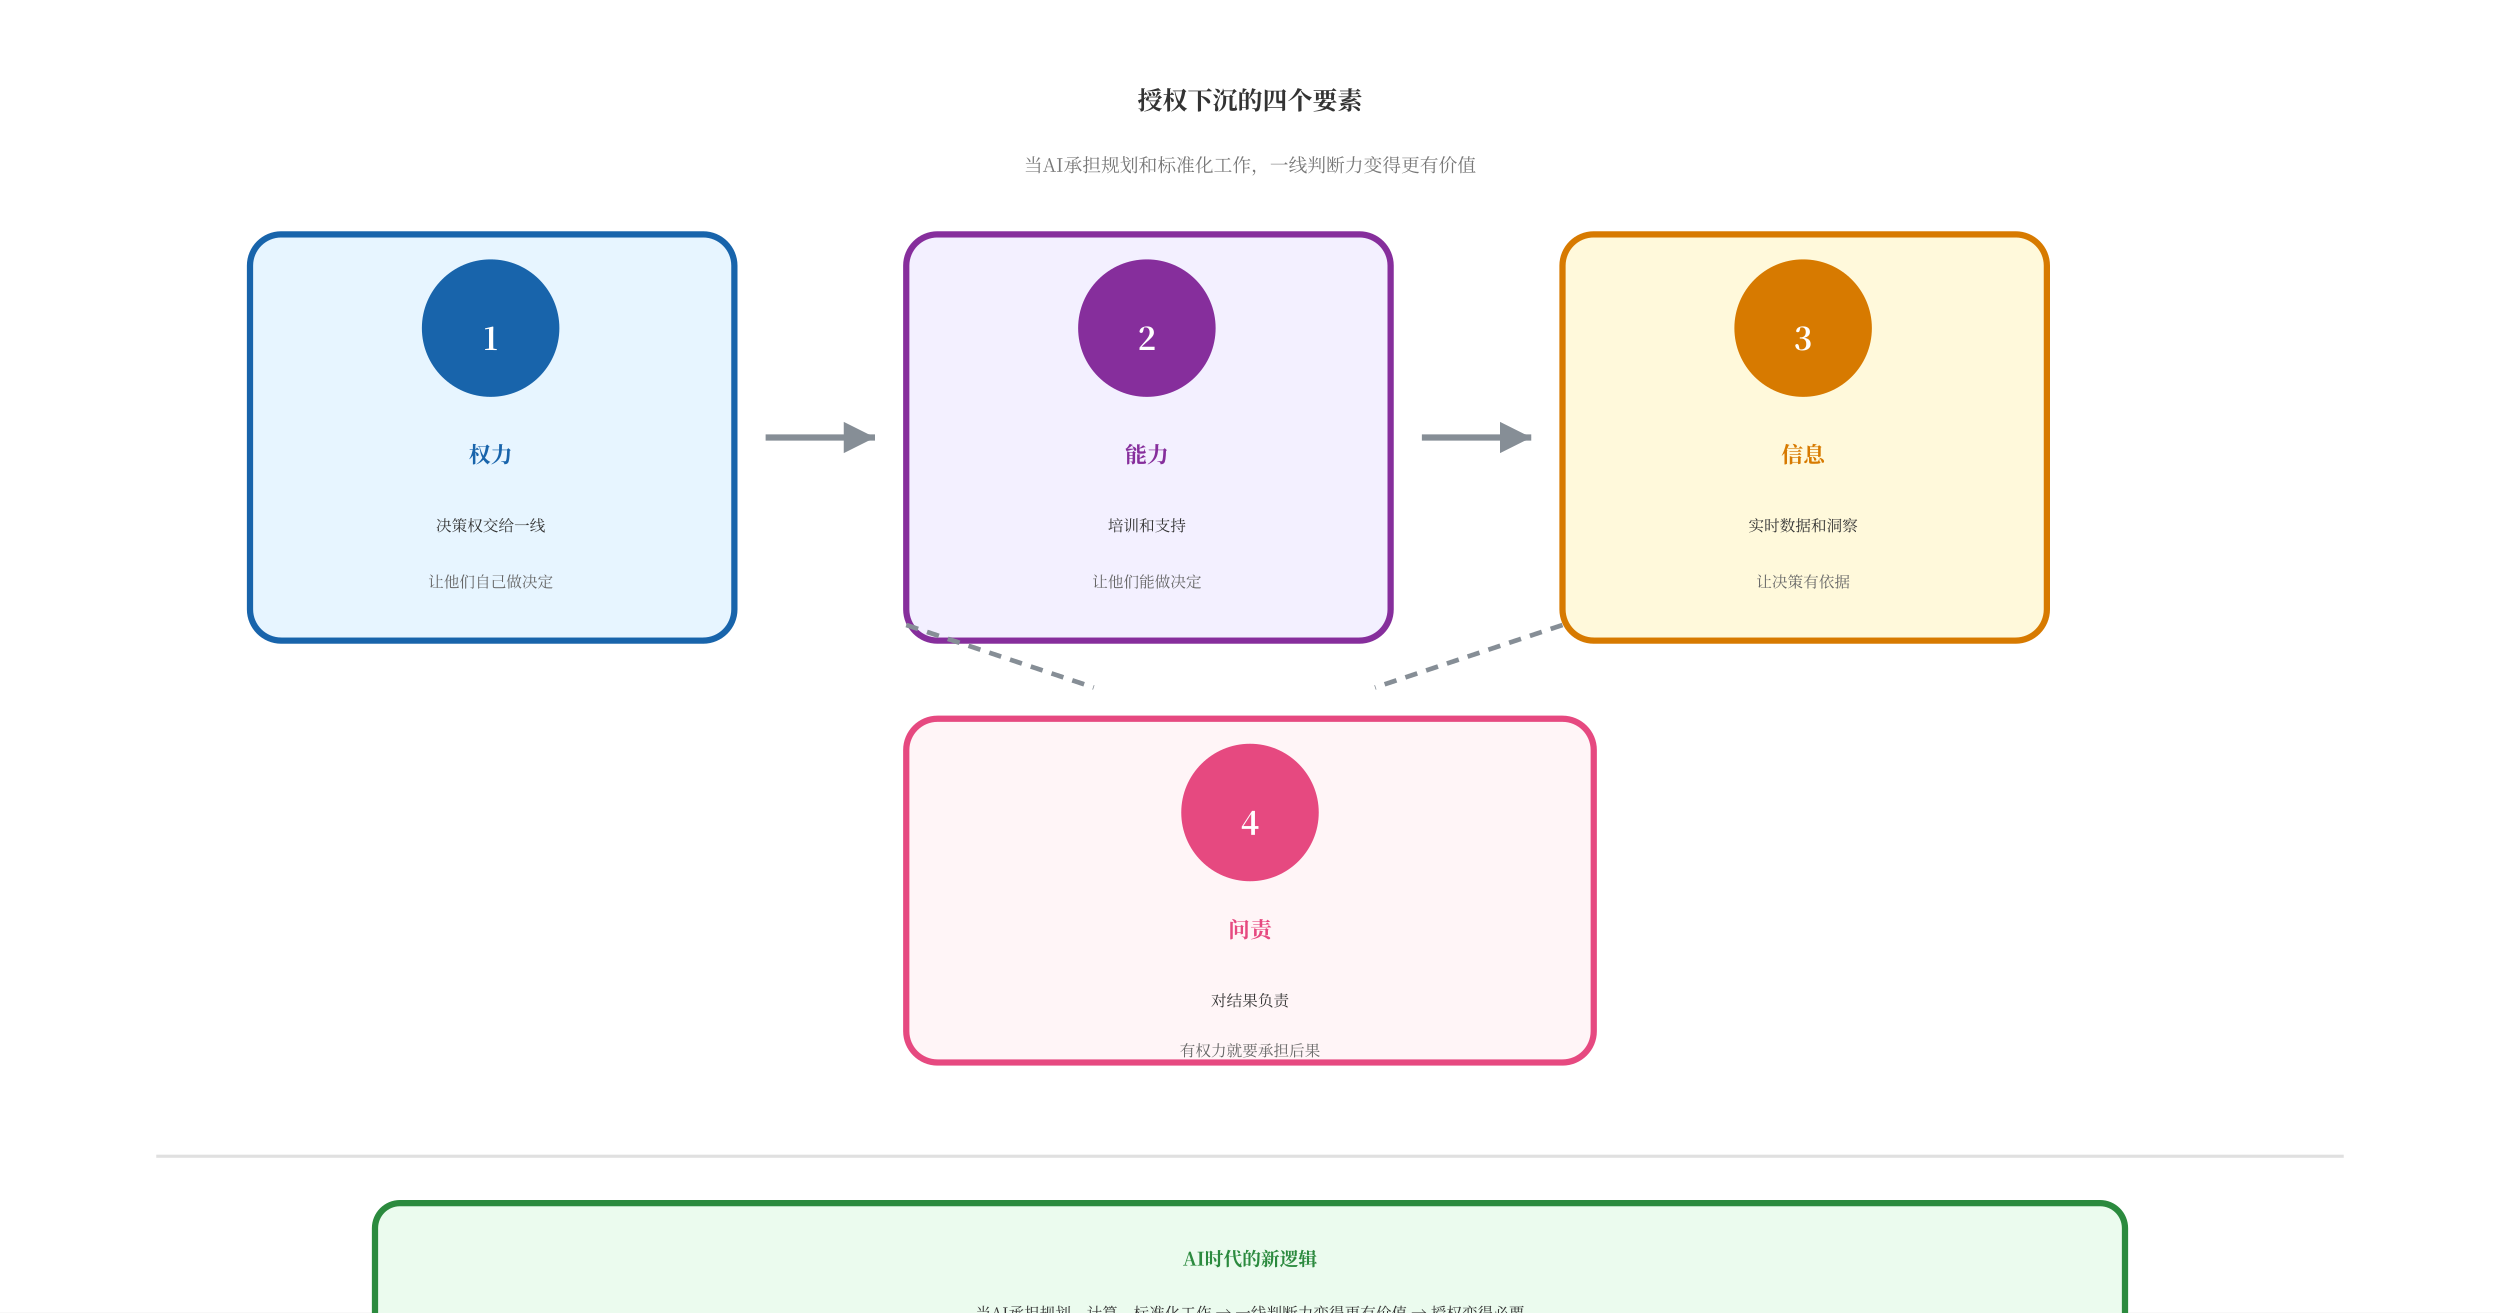
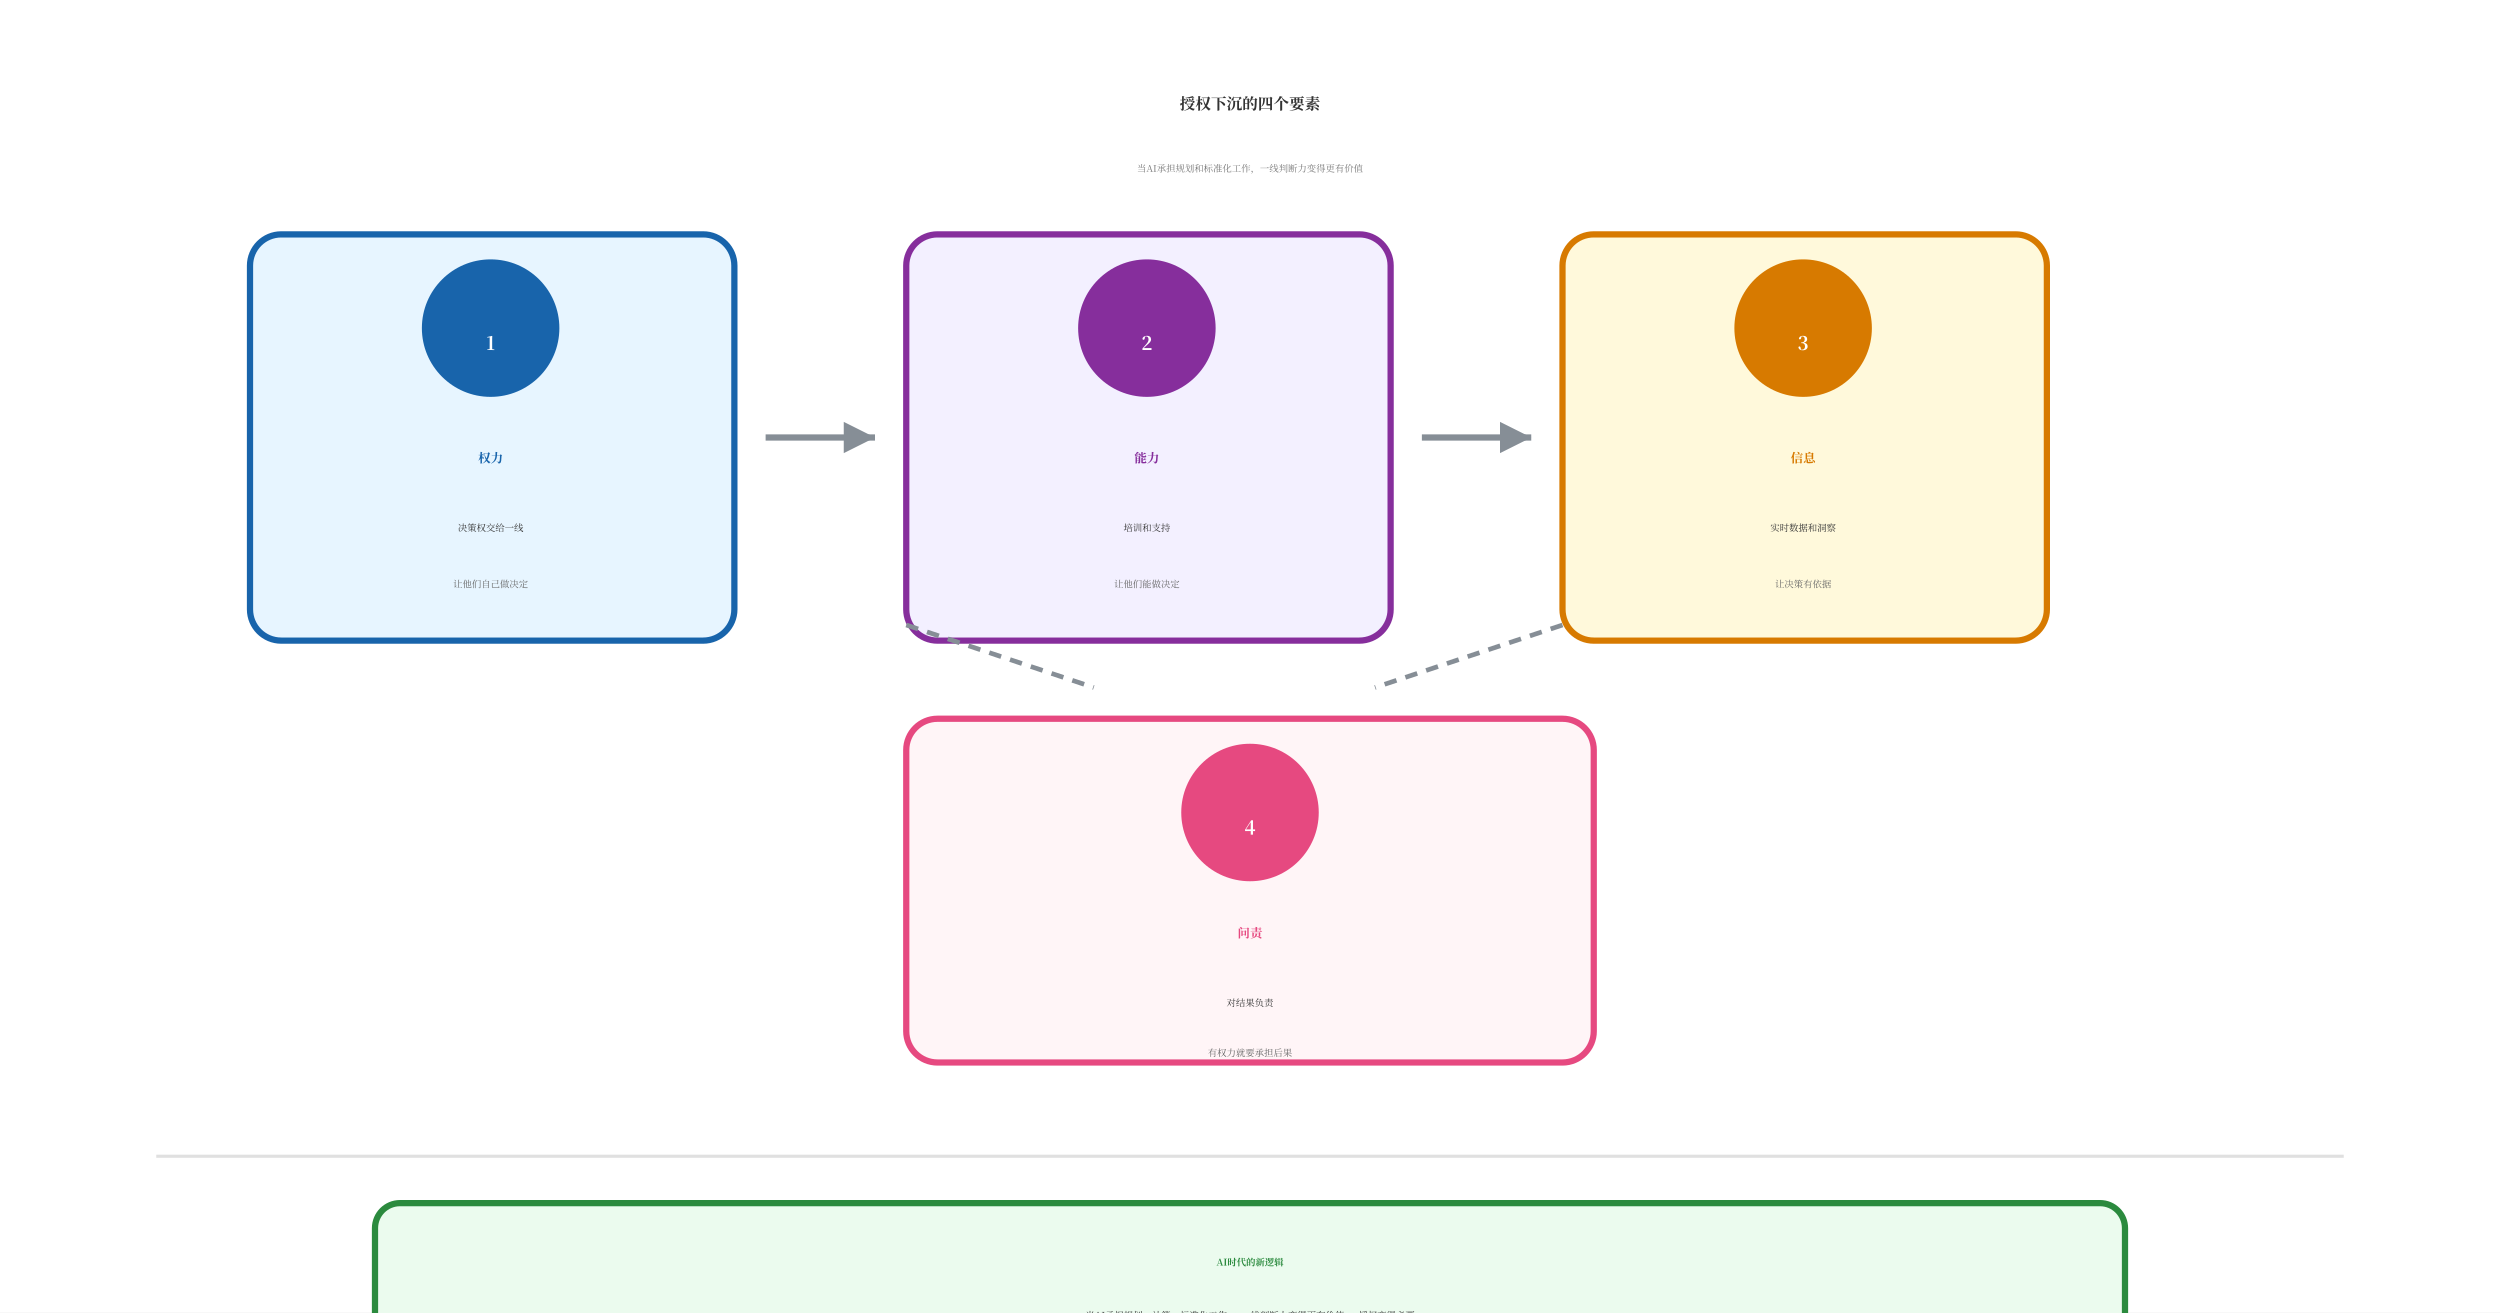
<svg xmlns="http://www.w3.org/2000/svg" viewBox="0 0 800 420" style="font-family: 'Noto Serif CJK SC', serif; background: #fefefe;">
  <rect width="800" height="420" fill="white" />
-   <text x="400" y="35" text-anchor="middle" font-size="8" font-weight="bold" fill="#333">授权下沉的四个要素</text>
-   <text x="400" y="55" text-anchor="middle" font-size="6" fill="#777">当AI承担规划和标准化工作，一线判断力变得更有价值</text>
+   <text x="400" y="35" text-anchor="middle" font-size="5" font-weight="bold" fill="#333">授权下沉的四个要素</text>
+   <text x="400" y="55" text-anchor="middle" font-size="3" fill="#777">当AI承担规划和标准化工作，一线判断力变得更有价值</text>
  <rect x="80" y="75" width="155" height="130" rx="10" fill="#e7f5ff" stroke="#1864ab" stroke-width="2" />
  <circle cx="157" cy="105" r="22" fill="#1864ab" />
-   <text x="157" y="112" text-anchor="middle" font-size="10" font-weight="bold" fill="white">1</text>
-   <text x="157" y="148" text-anchor="middle" font-size="7" font-weight="bold" fill="#1864ab">权力</text>
-   <text x="157" y="170" text-anchor="middle" font-size="5" fill="#333">决策权交给一线</text>
-   <text x="157" y="188" text-anchor="middle" font-size="5" fill="#666">让他们自己做决定</text>
+   <text x="157" y="112" text-anchor="middle" font-size="6" font-weight="bold" fill="white">1</text>
+   <text x="157" y="148" text-anchor="middle" font-size="4" font-weight="bold" fill="#1864ab">权力</text>
+   <text x="157" y="170" text-anchor="middle" font-size="3" fill="#333">决策权交给一线</text>
+   <text x="157" y="188" text-anchor="middle" font-size="3" fill="#666">让他们自己做决定</text>
  <path d="M245 140 L280 140" fill="none" stroke="#868e96" stroke-width="2" />
  <polygon points="280,140 270,135 270,145" fill="#868e96" />
  <rect x="290" y="75" width="155" height="130" rx="10" fill="#f3f0ff" stroke="#862e9c" stroke-width="2" />
  <circle cx="367" cy="105" r="22" fill="#862e9c" />
-   <text x="367" y="112" text-anchor="middle" font-size="10" font-weight="bold" fill="white">2</text>
-   <text x="367" y="148" text-anchor="middle" font-size="7" font-weight="bold" fill="#862e9c">能力</text>
-   <text x="367" y="170" text-anchor="middle" font-size="5" fill="#333">培训和支持</text>
-   <text x="367" y="188" text-anchor="middle" font-size="5" fill="#666">让他们能做决定</text>
+   <text x="367" y="112" text-anchor="middle" font-size="6" font-weight="bold" fill="white">2</text>
+   <text x="367" y="148" text-anchor="middle" font-size="4" font-weight="bold" fill="#862e9c">能力</text>
+   <text x="367" y="170" text-anchor="middle" font-size="3" fill="#333">培训和支持</text>
+   <text x="367" y="188" text-anchor="middle" font-size="3" fill="#666">让他们能做决定</text>
  <path d="M455 140 L490 140" fill="none" stroke="#868e96" stroke-width="2" />
  <polygon points="490,140 480,135 480,145" fill="#868e96" />
  <rect x="500" y="75" width="155" height="130" rx="10" fill="#fff9db" stroke="#d77a00" stroke-width="2" />
  <circle cx="577" cy="105" r="22" fill="#d77a00" />
-   <text x="577" y="112" text-anchor="middle" font-size="10" font-weight="bold" fill="white">3</text>
-   <text x="577" y="148" text-anchor="middle" font-size="7" font-weight="bold" fill="#d77a00">信息</text>
-   <text x="577" y="170" text-anchor="middle" font-size="5" fill="#333">实时数据和洞察</text>
-   <text x="577" y="188" text-anchor="middle" font-size="5" fill="#666">让决策有依据</text>
+   <text x="577" y="112" text-anchor="middle" font-size="6" font-weight="bold" fill="white">3</text>
+   <text x="577" y="148" text-anchor="middle" font-size="4" font-weight="bold" fill="#d77a00">信息</text>
+   <text x="577" y="170" text-anchor="middle" font-size="3" fill="#333">实时数据和洞察</text>
+   <text x="577" y="188" text-anchor="middle" font-size="3" fill="#666">让决策有依据</text>
  <rect x="290" y="230" width="220" height="110" rx="10" fill="#fff5f7" stroke="#e64980" stroke-width="2" />
  <circle cx="400" cy="260" r="22" fill="#e64980" />
-   <text x="400" y="267" text-anchor="middle" font-size="10" font-weight="bold" fill="white">4</text>
-   <text x="400" y="300" text-anchor="middle" font-size="7" font-weight="bold" fill="#e64980">问责</text>
-   <text x="400" y="322" text-anchor="middle" font-size="5" fill="#333">对结果负责</text>
-   <text x="400" y="338" text-anchor="middle" font-size="5" fill="#666">有权力就要承担后果</text>
+   <text x="400" y="267" text-anchor="middle" font-size="6" font-weight="bold" fill="white">4</text>
+   <text x="400" y="300" text-anchor="middle" font-size="4" font-weight="bold" fill="#e64980">问责</text>
+   <text x="400" y="322" text-anchor="middle" font-size="3" fill="#333">对结果负责</text>
+   <text x="400" y="338" text-anchor="middle" font-size="3" fill="#666">有权力就要承担后果</text>
  <path d="M500 200 L440 220" fill="none" stroke="#868e96" stroke-width="1.5" stroke-dasharray="4,3" />
  <path d="M290 200 L350 220" fill="none" stroke="#868e96" stroke-width="1.5" stroke-dasharray="4,3" />
  <line x1="50" y1="370" x2="750" y2="370" stroke="#e0e0e0" stroke-width="1" />
  <rect x="120" y="385" width="560" height="45" rx="8" fill="#ebfbee" stroke="#2b8a3e" stroke-width="2" />
-   <text x="400" y="405" text-anchor="middle" font-size="6" font-weight="bold" fill="#2b8a3e">AI时代的新逻辑</text>
-   <text x="400" y="422" text-anchor="middle" font-size="5" fill="#333">当AI承担规划、计算、标准化工作 → 一线判断力变得更有价值 → 授权变得必要</text>
+   <text x="400" y="405" text-anchor="middle" font-size="3" font-weight="bold" fill="#2b8a3e">AI时代的新逻辑</text>
+   <text x="400" y="422" text-anchor="middle" font-size="3" fill="#333">当AI承担规划、计算、标准化工作 → 一线判断力变得更有价值 → 授权变得必要</text>
</svg>
